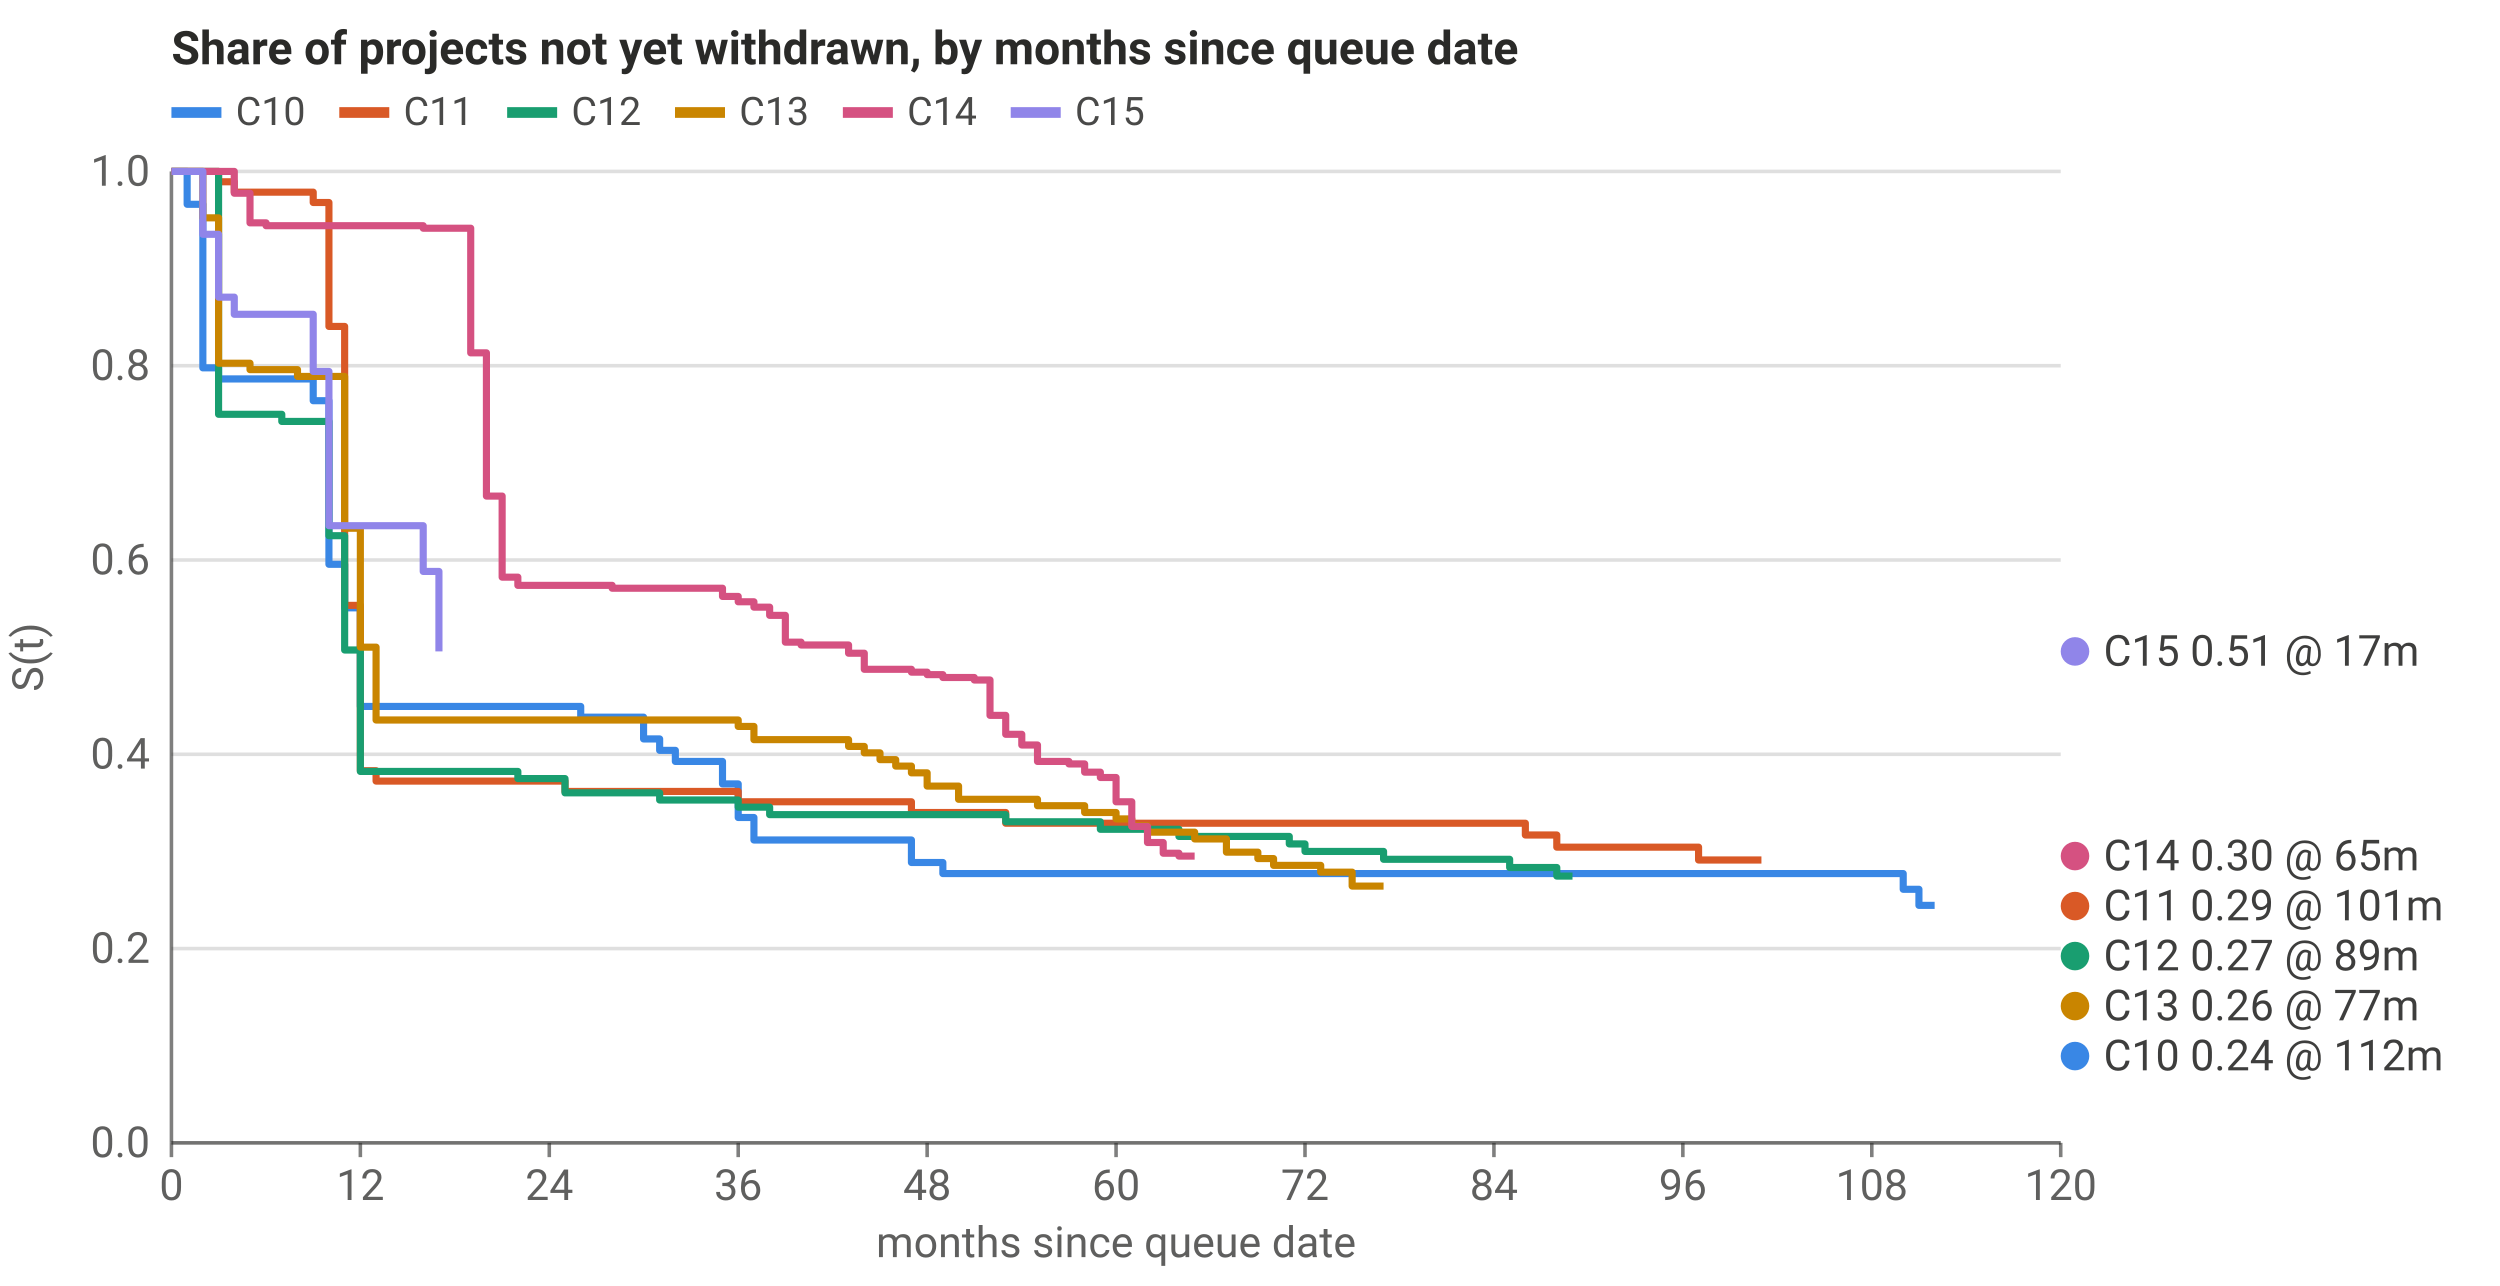
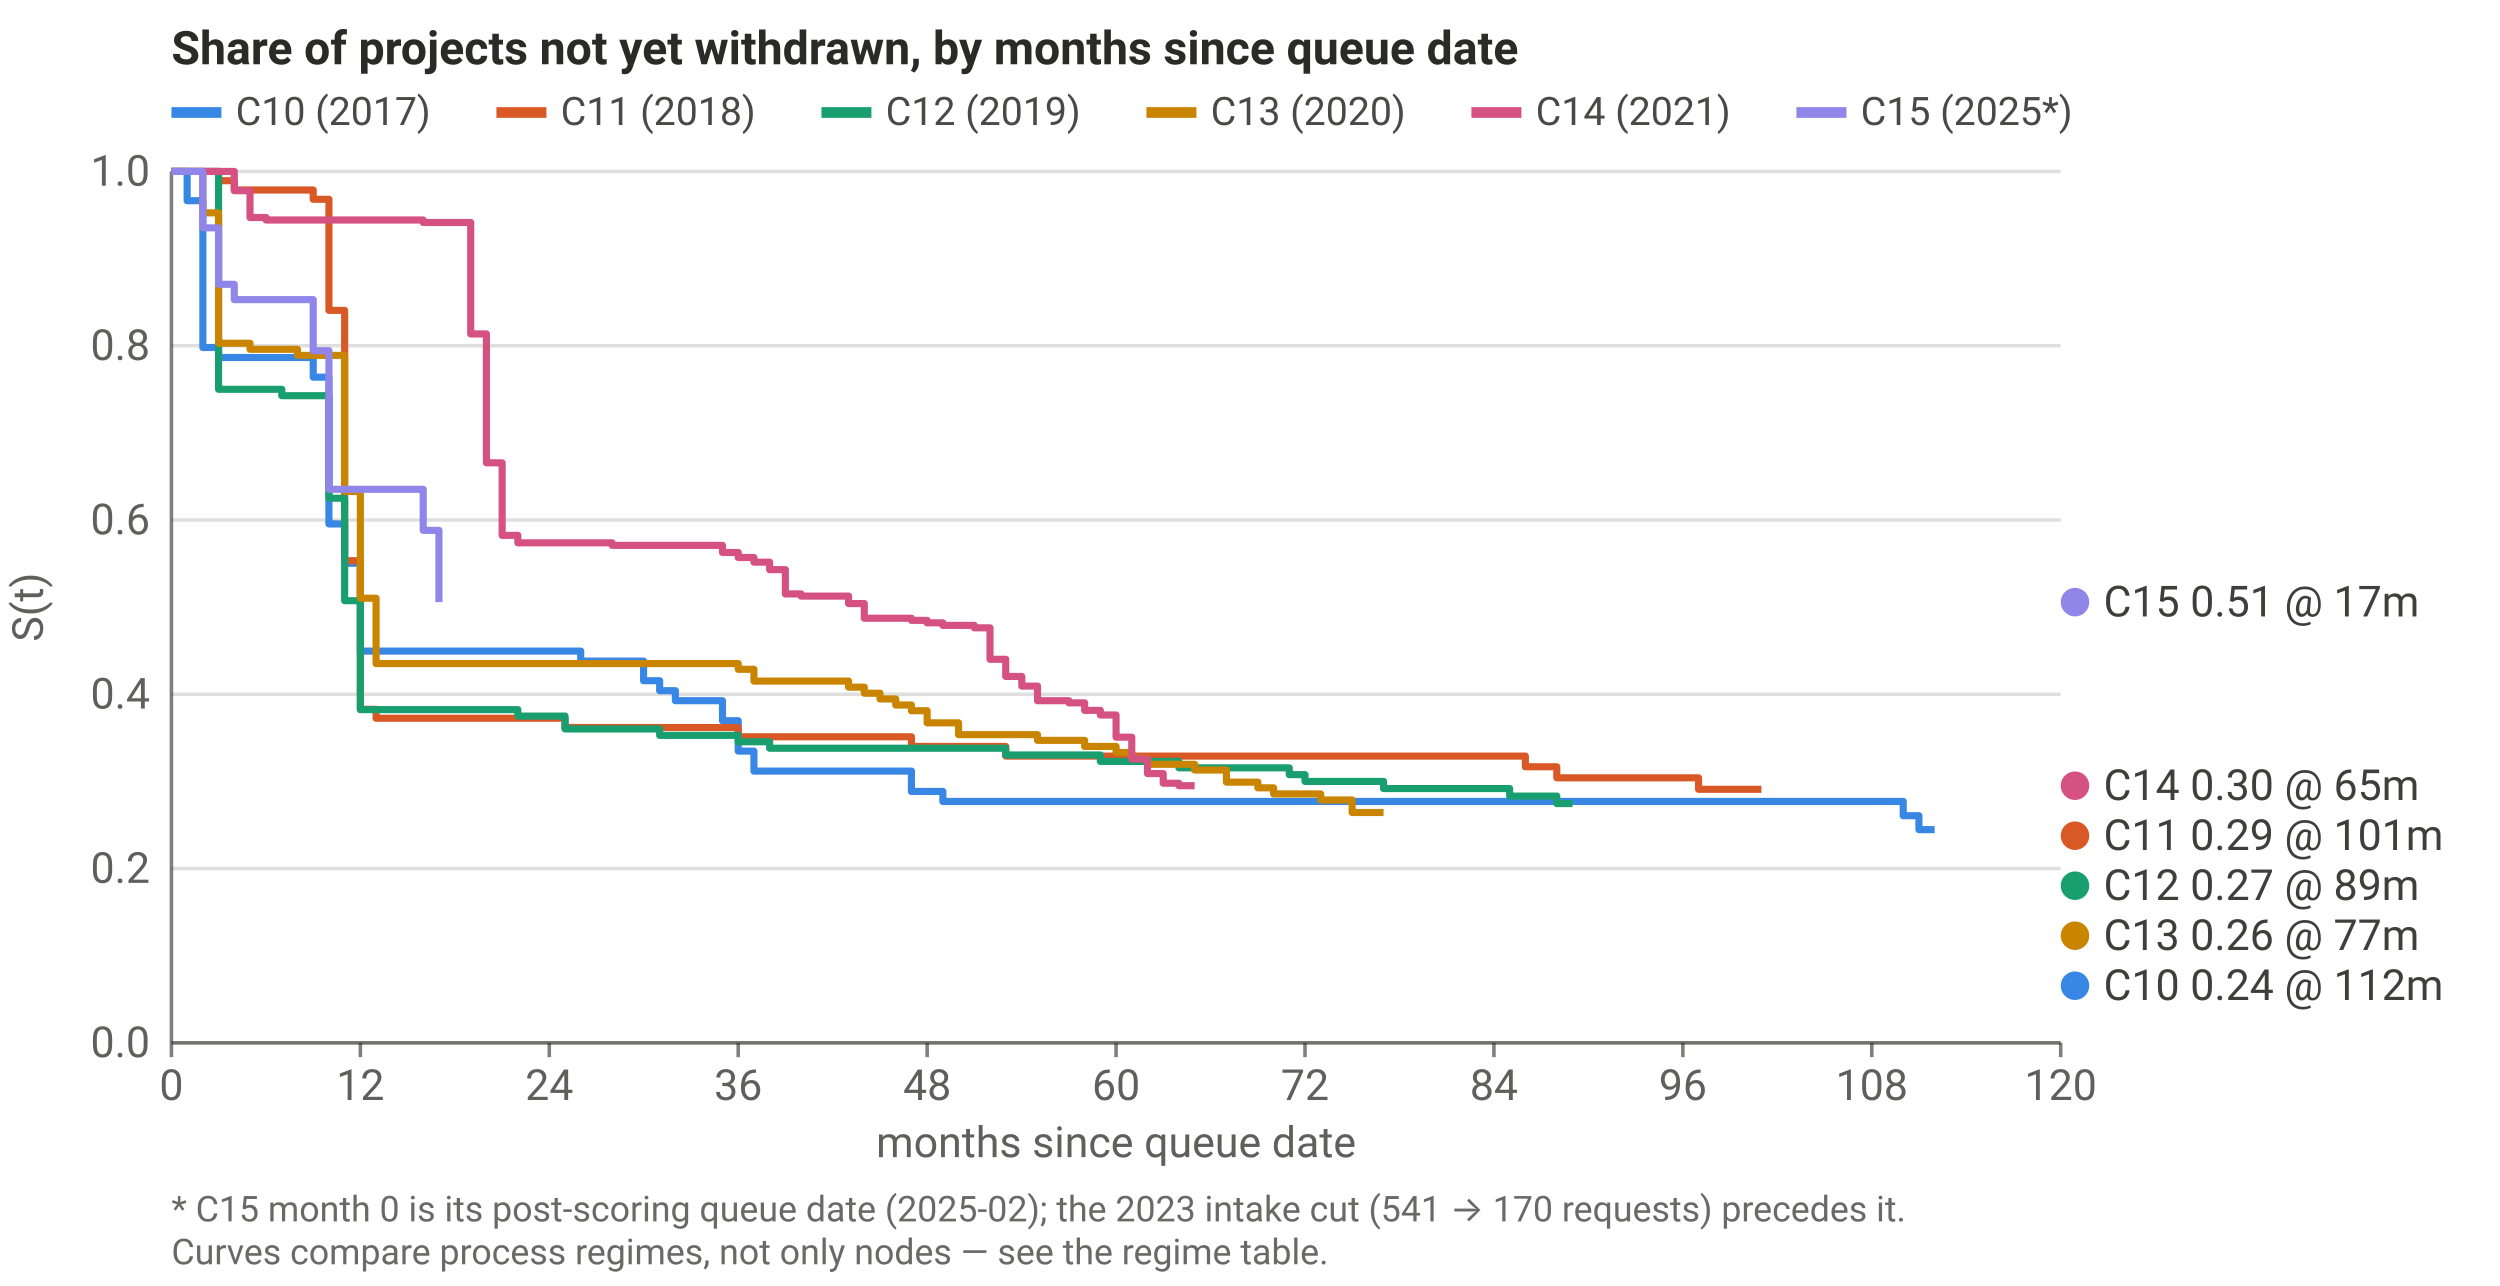
<svg xmlns="http://www.w3.org/2000/svg" viewBox="0 0 700 360" width="700" height="360" role="img" aria-label="Share of projects not yet withdrawn, by months since queue date" font-family="system-ui,-apple-system,Segoe UI,Roboto,sans-serif" font-size="12" fill="currentColor">
  <style>svg{color:#2a2a28}@media (prefers-color-scheme: dark){svg{color:#d8d8d2}}</style>
  <text x="48" y="18" font-size="13" font-weight="600">Share of projects not yet withdrawn, by months since queue date</text>
-   <line x1="48" x2="577" y1="320.0" y2="320.0" stroke="currentColor" stroke-opacity="0.15" stroke-width="1" />
-   <text x="42" y="324.0" text-anchor="end" fill-opacity="0.75">0.0</text>
-   <line x1="48" x2="577" y1="265.6" y2="265.6" stroke="currentColor" stroke-opacity="0.15" stroke-width="1" />
-   <text x="42" y="269.6" text-anchor="end" fill-opacity="0.75">0.2</text>
-   <line x1="48" x2="577" y1="211.2" y2="211.2" stroke="currentColor" stroke-opacity="0.15" stroke-width="1" />
-   <text x="42" y="215.2" text-anchor="end" fill-opacity="0.75">0.4</text>
-   <line x1="48" x2="577" y1="156.8" y2="156.8" stroke="currentColor" stroke-opacity="0.15" stroke-width="1" />
-   <text x="42" y="160.8" text-anchor="end" fill-opacity="0.75">0.6</text>
-   <line x1="48" x2="577" y1="102.4" y2="102.4" stroke="currentColor" stroke-opacity="0.15" stroke-width="1" />
-   <text x="42" y="106.4" text-anchor="end" fill-opacity="0.75">0.8</text>
+   <line x1="48" x2="577" y1="292.0" y2="292.0" stroke="currentColor" stroke-opacity="0.15" stroke-width="1" />
+   <text x="42" y="296.0" text-anchor="end" fill-opacity="0.75">0.0</text>
+   <line x1="48" x2="577" y1="243.2" y2="243.2" stroke="currentColor" stroke-opacity="0.15" stroke-width="1" />
+   <text x="42" y="247.2" text-anchor="end" fill-opacity="0.75">0.2</text>
+   <line x1="48" x2="577" y1="194.4" y2="194.4" stroke="currentColor" stroke-opacity="0.15" stroke-width="1" />
+   <text x="42" y="198.4" text-anchor="end" fill-opacity="0.75">0.4</text>
+   <line x1="48" x2="577" y1="145.6" y2="145.6" stroke="currentColor" stroke-opacity="0.15" stroke-width="1" />
+   <text x="42" y="149.6" text-anchor="end" fill-opacity="0.75">0.6</text>
+   <line x1="48" x2="577" y1="96.8" y2="96.8" stroke="currentColor" stroke-opacity="0.15" stroke-width="1" />
+   <text x="42" y="100.8" text-anchor="end" fill-opacity="0.75">0.8</text>
  <line x1="48" x2="577" y1="48.0" y2="48.0" stroke="currentColor" stroke-opacity="0.15" stroke-width="1" />
  <text x="42" y="52.0" text-anchor="end" fill-opacity="0.75">1.0</text>
-   <line x1="48.0" x2="48.0" y1="320" y2="324" stroke="currentColor" stroke-opacity="0.6" />
-   <text x="48.0" y="336" text-anchor="middle" fill-opacity="0.75">0</text>
-   <line x1="100.9" x2="100.9" y1="320" y2="324" stroke="currentColor" stroke-opacity="0.6" />
-   <text x="100.9" y="336" text-anchor="middle" fill-opacity="0.75">12</text>
-   <line x1="153.8" x2="153.8" y1="320" y2="324" stroke="currentColor" stroke-opacity="0.6" />
-   <text x="153.8" y="336" text-anchor="middle" fill-opacity="0.75">24</text>
-   <line x1="206.7" x2="206.7" y1="320" y2="324" stroke="currentColor" stroke-opacity="0.6" />
-   <text x="206.7" y="336" text-anchor="middle" fill-opacity="0.75">36</text>
-   <line x1="259.6" x2="259.6" y1="320" y2="324" stroke="currentColor" stroke-opacity="0.6" />
-   <text x="259.6" y="336" text-anchor="middle" fill-opacity="0.75">48</text>
-   <line x1="312.5" x2="312.5" y1="320" y2="324" stroke="currentColor" stroke-opacity="0.6" />
-   <text x="312.5" y="336" text-anchor="middle" fill-opacity="0.75">60</text>
-   <line x1="365.4" x2="365.4" y1="320" y2="324" stroke="currentColor" stroke-opacity="0.6" />
-   <text x="365.4" y="336" text-anchor="middle" fill-opacity="0.75">72</text>
-   <line x1="418.3" x2="418.3" y1="320" y2="324" stroke="currentColor" stroke-opacity="0.6" />
-   <text x="418.3" y="336" text-anchor="middle" fill-opacity="0.75">84</text>
-   <line x1="471.2" x2="471.2" y1="320" y2="324" stroke="currentColor" stroke-opacity="0.6" />
-   <text x="471.2" y="336" text-anchor="middle" fill-opacity="0.75">96</text>
-   <line x1="524.1" x2="524.1" y1="320" y2="324" stroke="currentColor" stroke-opacity="0.6" />
-   <text x="524.1" y="336" text-anchor="middle" fill-opacity="0.75">108</text>
-   <line x1="577.0" x2="577.0" y1="320" y2="324" stroke="currentColor" stroke-opacity="0.6" />
-   <text x="577.0" y="336" text-anchor="middle" fill-opacity="0.75">120</text>
-   <line x1="48" x2="577" y1="320" y2="320" stroke="currentColor" stroke-opacity="0.6" />
-   <line x1="48" x2="48" y1="48" y2="320" stroke="currentColor" stroke-opacity="0.6" />
-   <text x="312.5" y="352" text-anchor="middle" fill-opacity="0.75">months since queue date</text>
-   <text transform="translate(12,184.0) rotate(-90)" text-anchor="middle" fill-opacity="0.75">S(t)</text>
-   <polyline points="48.0,48.0 52.4,48.0 52.4,57.2 56.8,57.2 56.8,103.0 61.2,103.0 61.2,106.1 65.6,106.1 65.6,106.1 70.0,106.1 70.0,106.1 74.5,106.1 74.5,106.1 78.9,106.1 78.9,106.1 83.3,106.1 83.3,106.1 87.7,106.1 87.7,112.2 92.1,112.2 92.1,158.0 96.5,158.0 96.5,170.2 100.9,170.2 100.9,197.8 105.3,197.8 105.3,197.8 109.7,197.8 109.7,197.8 114.1,197.8 114.1,197.8 118.5,197.8 118.5,197.8 122.9,197.8 122.9,197.8 127.3,197.8 127.3,197.8 131.8,197.8 131.8,197.8 136.2,197.8 136.2,197.8 140.6,197.8 140.6,197.8 145.0,197.8 145.0,197.8 149.4,197.8 149.4,197.8 153.8,197.8 153.8,197.8 158.2,197.8 158.2,197.8 162.6,197.8 162.6,200.8 167.0,200.8 167.0,200.8 171.4,200.8 171.4,200.8 175.8,200.8 175.8,200.8 180.2,200.8 180.2,206.9 184.7,206.9 184.7,210.1 189.1,210.1 189.1,213.2 193.5,213.2 193.5,213.2 197.9,213.2 197.9,213.2 202.3,213.2 202.3,219.5 206.7,219.5 206.7,228.9 211.1,228.9 211.1,235.2 215.5,235.2 215.5,235.2 219.9,235.2 219.9,235.2 224.3,235.2 224.3,235.2 228.7,235.2 228.7,235.2 233.2,235.2 233.2,235.2 237.6,235.2 237.6,235.2 242.0,235.2 242.0,235.2 246.4,235.2 246.4,235.2 250.8,235.2 250.8,235.2 255.2,235.2 255.2,241.5 259.6,241.5 259.6,241.5 264.0,241.5 264.0,244.6 268.4,244.6 268.4,244.6 272.8,244.6 272.8,244.6 277.2,244.6 277.2,244.6 281.6,244.6 281.6,244.6 286.1,244.6 286.1,244.6 290.5,244.6 290.5,244.6 294.9,244.6 294.9,244.6 299.3,244.6 299.3,244.6 303.7,244.6 303.7,244.6 308.1,244.6 308.1,244.6 312.5,244.6 312.5,244.6 316.9,244.6 316.9,244.6 321.3,244.6 321.3,244.6 325.7,244.6 325.7,244.6 330.1,244.6 330.1,244.6 334.5,244.6 334.5,244.6 338.9,244.6 338.9,244.6 343.4,244.6 343.4,244.6 347.8,244.6 347.8,244.6 352.2,244.6 352.2,244.6 356.6,244.6 356.6,244.6 361.0,244.6 361.0,244.6 365.4,244.6 365.4,244.6 369.8,244.6 369.8,244.6 374.2,244.6 374.2,244.6 378.6,244.6 378.6,244.6 383.0,244.6 383.0,244.6 387.4,244.6 387.4,244.6 391.9,244.6 391.9,244.6 396.3,244.6 396.3,244.6 400.7,244.6 400.7,244.6 405.1,244.6 405.1,244.6 409.5,244.6 409.5,244.6 413.9,244.6 413.9,244.6 418.3,244.6 418.3,244.6 422.7,244.6 422.7,244.6 427.1,244.6 427.1,244.6 431.5,244.6 431.5,244.6 435.9,244.6 435.9,244.6 440.3,244.6 440.3,244.6 444.8,244.6 444.8,244.6 449.2,244.6 449.2,244.6 453.6,244.6 453.6,244.6 458.0,244.6 458.0,244.6 462.4,244.6 462.4,244.6 466.8,244.6 466.8,244.6 471.2,244.6 471.2,244.6 475.6,244.6 475.6,244.6 480.0,244.6 480.0,244.6 484.4,244.6 484.4,244.6 488.8,244.6 488.8,244.6 493.2,244.6 493.2,244.6 497.6,244.6 497.6,244.6 502.1,244.6 502.1,244.6 506.5,244.6 506.5,244.6 510.9,244.6 510.9,244.6 515.3,244.6 515.3,244.6 519.7,244.6 519.7,244.6 524.1,244.6 524.1,244.6 528.5,244.6 528.5,244.6 532.9,244.6 532.9,249.0 537.3,249.0 537.3,253.5 541.7,253.5 541.7,253.5" fill="none" stroke="#3987e5" stroke-width="2" stroke-linejoin="round" />
-   <polyline points="48.0,48.0 52.4,48.0 52.4,48.0 56.8,48.0 56.8,48.0 61.2,48.0 61.2,50.9 65.6,50.9 65.6,53.8 70.0,53.8 70.0,53.8 74.5,53.8 74.5,53.8 78.9,53.8 78.9,53.8 83.3,53.8 83.3,53.8 87.7,53.8 87.7,56.7 92.1,56.7 92.1,91.4 96.5,91.4 96.5,169.5 100.9,169.5 100.9,215.8 105.3,215.8 105.3,218.7 109.7,218.7 109.7,218.7 114.1,218.7 114.1,218.7 118.5,218.7 118.5,218.7 122.9,218.7 122.9,218.7 127.3,218.7 127.3,218.7 131.8,218.7 131.8,218.7 136.2,218.7 136.2,218.7 140.6,218.7 140.6,218.7 145.0,218.7 145.0,218.7 149.4,218.7 149.4,218.7 153.8,218.7 153.8,218.7 158.2,218.7 158.2,221.6 162.6,221.6 162.6,221.6 167.0,221.6 167.0,221.6 171.4,221.6 171.4,221.6 175.8,221.6 175.8,221.6 180.2,221.6 180.2,221.6 184.7,221.6 184.7,221.6 189.1,221.6 189.1,221.6 193.5,221.6 193.5,221.6 197.9,221.6 197.9,221.6 202.3,221.6 202.3,221.6 206.7,221.6 206.7,224.5 211.1,224.5 211.1,224.5 215.5,224.5 215.5,224.5 219.9,224.5 219.9,224.5 224.3,224.5 224.3,224.5 228.7,224.5 228.7,224.5 233.2,224.5 233.2,224.5 237.6,224.5 237.6,224.5 242.0,224.5 242.0,224.5 246.4,224.5 246.4,224.5 250.8,224.5 250.8,224.5 255.2,224.5 255.2,227.5 259.6,227.5 259.6,227.5 264.0,227.5 264.0,227.5 268.4,227.5 268.4,227.5 272.8,227.5 272.8,227.5 277.2,227.5 277.2,227.5 281.6,227.5 281.6,230.5 286.1,230.5 286.1,230.5 290.5,230.5 290.5,230.5 294.9,230.5 294.9,230.5 299.3,230.5 299.3,230.5 303.7,230.5 303.7,230.5 308.1,230.5 308.1,230.5 312.5,230.5 312.5,230.5 316.9,230.5 316.9,230.5 321.3,230.5 321.3,230.5 325.7,230.5 325.7,230.5 330.1,230.5 330.1,230.5 334.5,230.5 334.5,230.5 338.9,230.5 338.9,230.5 343.4,230.5 343.4,230.5 347.8,230.5 347.8,230.5 352.2,230.5 352.2,230.5 356.6,230.5 356.6,230.5 361.0,230.5 361.0,230.5 365.4,230.5 365.4,230.5 369.8,230.5 369.8,230.5 374.2,230.5 374.2,230.5 378.6,230.5 378.6,230.5 383.0,230.5 383.0,230.5 387.4,230.5 387.4,230.5 391.9,230.5 391.9,230.5 396.3,230.5 396.3,230.5 400.7,230.5 400.7,230.5 405.1,230.5 405.1,230.5 409.5,230.5 409.5,230.5 413.9,230.5 413.9,230.5 418.3,230.5 418.3,230.5 422.7,230.5 422.7,230.5 427.1,230.5 427.1,233.8 431.5,233.8 431.5,233.8 435.9,233.8 435.9,237.2 440.3,237.2 440.3,237.2 444.8,237.2 444.8,237.2 449.2,237.2 449.2,237.2 453.6,237.2 453.6,237.2 458.0,237.2 458.0,237.2 462.4,237.2 462.4,237.2 466.8,237.2 466.8,237.2 471.2,237.2 471.2,237.2 475.6,237.2 475.6,240.8 480.0,240.8 480.0,240.8 484.4,240.8 484.4,240.8 488.8,240.8 488.8,240.8 493.2,240.8 493.2,240.8" fill="none" stroke="#d95926" stroke-width="2" stroke-linejoin="round" />
-   <polyline points="48.0,48.0 52.4,48.0 52.4,48.0 56.8,48.0 56.8,48.0 61.2,48.0 61.2,116.0 65.6,116.0 65.6,116.0 70.0,116.0 70.0,116.0 74.5,116.0 74.5,116.0 78.9,116.0 78.9,118.0 83.3,118.0 83.3,118.0 87.7,118.0 87.7,118.0 92.1,118.0 92.1,150.0 96.5,150.0 96.5,182.0 100.9,182.0 100.9,216.0 105.3,216.0 105.3,216.0 109.7,216.0 109.7,216.0 114.1,216.0 114.1,216.0 118.5,216.0 118.5,216.0 122.9,216.0 122.9,216.0 127.3,216.0 127.3,216.0 131.8,216.0 131.8,216.0 136.2,216.0 136.2,216.0 140.6,216.0 140.6,216.0 145.0,216.0 145.0,218.0 149.4,218.0 149.4,218.0 153.8,218.0 153.8,218.0 158.2,218.0 158.2,222.0 162.6,222.0 162.6,222.0 167.0,222.0 167.0,222.0 171.4,222.0 171.4,222.0 175.8,222.0 175.8,222.0 180.2,222.0 180.2,222.0 184.7,222.0 184.7,224.0 189.1,224.0 189.1,224.0 193.5,224.0 193.5,224.0 197.9,224.0 197.9,224.0 202.3,224.0 202.3,224.0 206.7,224.0 206.7,226.0 211.1,226.0 211.1,226.0 215.5,226.0 215.5,228.1 219.9,228.1 219.9,228.1 224.3,228.1 224.3,228.1 228.7,228.1 228.7,228.1 233.2,228.1 233.2,228.1 237.6,228.1 237.6,228.1 242.0,228.1 242.0,228.1 246.4,228.1 246.4,228.1 250.8,228.1 250.8,228.1 255.2,228.1 255.2,228.1 259.6,228.1 259.6,228.1 264.0,228.1 264.0,228.1 268.4,228.1 268.4,228.1 272.8,228.1 272.8,228.1 277.2,228.1 277.2,228.1 281.6,228.1 281.6,230.1 286.1,230.1 286.1,230.1 290.5,230.1 290.5,230.1 294.9,230.1 294.9,230.1 299.3,230.1 299.3,230.1 303.7,230.1 303.7,230.1 308.1,230.1 308.1,232.2 312.5,232.2 312.5,232.2 316.9,232.2 316.9,232.2 321.3,232.2 321.3,232.2 325.7,232.2 325.7,232.2 330.1,232.2 330.1,234.2 334.5,234.2 334.5,234.2 338.9,234.2 338.9,234.2 343.4,234.2 343.4,234.2 347.8,234.2 347.8,234.2 352.2,234.2 352.2,234.2 356.6,234.2 356.6,234.2 361.0,234.2 361.0,236.3 365.4,236.3 365.4,238.4 369.8,238.4 369.8,238.4 374.2,238.4 374.2,238.4 378.6,238.4 378.6,238.4 383.0,238.4 383.0,238.4 387.4,238.4 387.4,240.6 391.9,240.6 391.9,240.6 396.3,240.6 396.3,240.6 400.7,240.6 400.7,240.6 405.1,240.6 405.1,240.6 409.5,240.6 409.5,240.6 413.9,240.6 413.9,240.6 418.3,240.6 418.3,240.6 422.7,240.6 422.7,242.9 427.1,242.9 427.1,242.9 431.5,242.9 431.5,242.9 435.9,242.9 435.9,245.3 440.3,245.3 440.3,245.3" fill="none" stroke="#199e70" stroke-width="2" stroke-linejoin="round" />
-   <polyline points="48.0,48.0 52.4,48.0 52.4,48.0 56.8,48.0 56.8,61.0 61.2,61.0 61.2,101.7 65.6,101.7 65.6,101.7 70.0,101.7 70.0,103.5 74.5,103.5 74.5,103.5 78.9,103.5 78.9,103.5 83.3,103.5 83.3,105.4 87.7,105.4 87.7,105.4 92.1,105.4 92.1,105.4 96.5,105.4 96.5,147.9 100.9,147.9 100.9,181.2 105.3,181.2 105.3,201.6 109.7,201.6 109.7,201.6 114.1,201.6 114.1,201.6 118.5,201.6 118.5,201.6 122.9,201.6 122.9,201.6 127.3,201.6 127.3,201.6 131.8,201.6 131.8,201.6 136.2,201.6 136.2,201.6 140.6,201.6 140.6,201.6 145.0,201.6 145.0,201.6 149.4,201.6 149.4,201.6 153.8,201.6 153.8,201.6 158.2,201.6 158.2,201.6 162.6,201.6 162.6,201.6 167.0,201.6 167.0,201.6 171.4,201.6 171.4,201.6 175.8,201.6 175.8,201.6 180.2,201.6 180.2,201.6 184.7,201.6 184.7,201.6 189.1,201.6 189.1,201.6 193.5,201.6 193.5,201.6 197.9,201.6 197.9,201.6 202.3,201.6 202.3,201.6 206.7,201.6 206.7,203.4 211.1,203.4 211.1,207.1 215.5,207.1 215.5,207.1 219.9,207.1 219.9,207.1 224.3,207.1 224.3,207.1 228.7,207.1 228.7,207.1 233.2,207.1 233.2,207.1 237.6,207.1 237.6,209.0 242.0,209.0 242.0,210.8 246.4,210.8 246.4,212.7 250.8,212.7 250.8,214.5 255.2,214.5 255.2,216.4 259.6,216.4 259.6,220.1 264.0,220.1 264.0,220.1 268.4,220.1 268.4,223.8 272.8,223.8 272.8,223.8 277.2,223.8 277.2,223.8 281.6,223.8 281.6,223.8 286.1,223.8 286.1,223.8 290.5,223.8 290.5,225.6 294.9,225.6 294.9,225.6 299.3,225.6 299.3,225.6 303.7,225.6 303.7,227.5 308.1,227.5 308.1,227.5 312.5,227.5 312.5,229.3 316.9,229.3 316.9,231.2 321.3,231.2 321.3,233.0 325.7,233.0 325.7,233.0 330.1,233.0 330.1,233.0 334.5,233.0 334.5,234.9 338.9,234.9 338.9,234.9 343.4,234.9 343.4,238.6 347.8,238.6 347.8,238.6 352.2,238.6 352.2,240.4 356.6,240.4 356.6,242.3 361.0,242.3 361.0,242.3 365.4,242.3 365.4,242.3 369.8,242.3 369.8,244.2 374.2,244.2 374.2,244.2 378.6,244.2 378.6,248.1 383.0,248.1 383.0,248.1 387.4,248.1 387.4,248.1" fill="none" stroke="#c98500" stroke-width="2" stroke-linejoin="round" />
-   <polyline points="48.0,48.0 52.4,48.0 52.4,48.0 56.8,48.0 56.8,48.0 61.2,48.0 61.2,48.0 65.6,48.0 65.6,54.1 70.0,54.1 70.0,62.4 74.5,62.4 74.5,63.2 78.9,63.2 78.9,63.2 83.3,63.2 83.3,63.2 87.7,63.2 87.7,63.2 92.1,63.2 92.1,63.2 96.5,63.2 96.5,63.2 100.9,63.2 100.9,63.2 105.3,63.2 105.3,63.2 109.7,63.2 109.7,63.2 114.1,63.2 114.1,63.2 118.5,63.2 118.5,63.9 122.9,63.9 122.9,63.9 127.3,63.9 127.3,63.9 131.8,63.9 131.8,98.8 136.2,98.8 136.2,138.9 140.6,138.9 140.6,161.6 145.0,161.6 145.0,163.9 149.4,163.9 149.4,163.9 153.8,163.9 153.8,163.9 158.2,163.9 158.2,163.9 162.6,163.9 162.6,163.9 167.0,163.9 167.0,163.9 171.4,163.9 171.4,164.7 175.8,164.7 175.8,164.7 180.2,164.7 180.2,164.7 184.7,164.7 184.7,164.7 189.1,164.7 189.1,164.7 193.5,164.7 193.5,164.7 197.9,164.7 197.9,164.7 202.3,164.7 202.3,167.0 206.7,167.0 206.7,168.5 211.1,168.5 211.1,170.0 215.5,170.0 215.5,172.3 219.9,172.3 219.9,179.8 224.3,179.8 224.3,180.6 228.7,180.6 228.7,180.6 233.2,180.6 233.2,180.6 237.6,180.6 237.6,182.9 242.0,182.9 242.0,187.4 246.4,187.4 246.4,187.4 250.8,187.4 250.8,187.4 255.2,187.4 255.2,188.2 259.6,188.2 259.6,188.9 264.0,188.9 264.0,189.7 268.4,189.7 268.4,189.7 272.8,189.7 272.8,190.4 277.2,190.4 277.2,200.3 281.6,200.3 281.6,205.6 286.1,205.6 286.1,208.6 290.5,208.6 290.5,213.2 294.9,213.2 294.9,213.2 299.3,213.2 299.3,213.9 303.7,213.9 303.7,216.2 308.1,216.2 308.1,217.7 312.5,217.7 312.5,224.5 316.9,224.5 316.9,231.4 321.3,231.4 321.3,235.9 325.7,235.9 325.7,238.9 330.1,238.9 330.1,239.7 334.5,239.7 334.5,239.7" fill="none" stroke="#d55181" stroke-width="2" stroke-linejoin="round" />
-   <polyline points="48.0,48.0 52.4,48.0 52.4,48.0 56.8,48.0 56.8,65.6 61.2,65.6 61.2,83.2 65.6,83.2 65.6,88.0 70.0,88.0 70.0,88.0 74.5,88.0 74.5,88.0 78.9,88.0 78.9,88.0 83.3,88.0 83.3,88.0 87.7,88.0 87.7,104.0 92.1,104.0 92.1,147.2 96.5,147.2 96.5,147.2 100.9,147.2 100.9,147.2 105.3,147.2 105.3,147.2 109.7,147.2 109.7,147.2 114.1,147.2 114.1,147.2 118.5,147.2 118.5,160.0 122.9,160.0 122.9,182.4" fill="none" stroke="#9085e9" stroke-width="2" stroke-linejoin="round" />
-   <circle cx="581" cy="182.4" r="4" fill="#9085e9" />
-   <text x="589" y="186.4" fill-opacity="0.9">C15 0.51 @ 17m</text>
-   <circle cx="581" cy="239.7" r="4" fill="#d55181" />
-   <text x="589" y="243.7" fill-opacity="0.9">C14 0.30 @ 65m</text>
-   <circle cx="581" cy="253.7" r="4" fill="#d95926" />
-   <text x="589" y="257.7" fill-opacity="0.9">C11 0.29 @ 101m</text>
-   <circle cx="581" cy="267.7" r="4" fill="#199e70" />
-   <text x="589" y="271.7" fill-opacity="0.9">C12 0.27 @ 89m</text>
-   <circle cx="581" cy="281.7" r="4" fill="#c98500" />
-   <text x="589" y="285.7" fill-opacity="0.9">C13 0.26 @ 77m</text>
-   <circle cx="581" cy="295.7" r="4" fill="#3987e5" />
-   <text x="589" y="299.7" fill-opacity="0.9">C10 0.24 @ 112m</text>
+   <line x1="48.0" x2="48.0" y1="292" y2="296" stroke="currentColor" stroke-opacity="0.6" />
+   <text x="48.0" y="308" text-anchor="middle" fill-opacity="0.75">0</text>
+   <line x1="100.9" x2="100.9" y1="292" y2="296" stroke="currentColor" stroke-opacity="0.6" />
+   <text x="100.9" y="308" text-anchor="middle" fill-opacity="0.75">12</text>
+   <line x1="153.8" x2="153.8" y1="292" y2="296" stroke="currentColor" stroke-opacity="0.6" />
+   <text x="153.8" y="308" text-anchor="middle" fill-opacity="0.75">24</text>
+   <line x1="206.7" x2="206.7" y1="292" y2="296" stroke="currentColor" stroke-opacity="0.6" />
+   <text x="206.7" y="308" text-anchor="middle" fill-opacity="0.75">36</text>
+   <line x1="259.6" x2="259.6" y1="292" y2="296" stroke="currentColor" stroke-opacity="0.6" />
+   <text x="259.6" y="308" text-anchor="middle" fill-opacity="0.75">48</text>
+   <line x1="312.5" x2="312.5" y1="292" y2="296" stroke="currentColor" stroke-opacity="0.6" />
+   <text x="312.5" y="308" text-anchor="middle" fill-opacity="0.75">60</text>
+   <line x1="365.4" x2="365.4" y1="292" y2="296" stroke="currentColor" stroke-opacity="0.6" />
+   <text x="365.4" y="308" text-anchor="middle" fill-opacity="0.75">72</text>
+   <line x1="418.3" x2="418.3" y1="292" y2="296" stroke="currentColor" stroke-opacity="0.6" />
+   <text x="418.3" y="308" text-anchor="middle" fill-opacity="0.75">84</text>
+   <line x1="471.2" x2="471.2" y1="292" y2="296" stroke="currentColor" stroke-opacity="0.6" />
+   <text x="471.2" y="308" text-anchor="middle" fill-opacity="0.75">96</text>
+   <line x1="524.1" x2="524.1" y1="292" y2="296" stroke="currentColor" stroke-opacity="0.6" />
+   <text x="524.1" y="308" text-anchor="middle" fill-opacity="0.75">108</text>
+   <line x1="577.0" x2="577.0" y1="292" y2="296" stroke="currentColor" stroke-opacity="0.6" />
+   <text x="577.0" y="308" text-anchor="middle" fill-opacity="0.75">120</text>
+   <line x1="48" x2="577" y1="292" y2="292" stroke="currentColor" stroke-opacity="0.6" />
+   <line x1="48" x2="48" y1="48" y2="292" stroke="currentColor" stroke-opacity="0.6" />
+   <text x="312.5" y="324" text-anchor="middle" fill-opacity="0.75">months since queue date</text>
+   <text transform="translate(12,170.0) rotate(-90)" text-anchor="middle" fill-opacity="0.75">S(t)</text>
+   <polyline points="48.0,48.0 52.4,48.0 52.4,56.2 56.8,56.2 56.8,97.3 61.2,97.3 61.2,100.1 65.6,100.1 65.6,100.1 70.0,100.1 70.0,100.1 74.5,100.1 74.5,100.1 78.9,100.1 78.9,100.1 83.3,100.1 83.3,100.1 87.7,100.1 87.7,105.6 92.1,105.6 92.1,146.7 96.5,146.7 96.5,157.7 100.9,157.7 100.9,182.3 105.3,182.3 105.3,182.3 109.7,182.3 109.7,182.3 114.1,182.3 114.1,182.3 118.5,182.3 118.5,182.3 122.9,182.3 122.9,182.3 127.3,182.3 127.3,182.3 131.8,182.3 131.8,182.3 136.2,182.3 136.2,182.3 140.6,182.3 140.6,182.3 145.0,182.3 145.0,182.3 149.4,182.3 149.4,182.3 153.8,182.3 153.8,182.3 158.2,182.3 158.2,182.3 162.6,182.3 162.6,185.1 167.0,185.1 167.0,185.1 171.4,185.1 171.4,185.1 175.8,185.1 175.8,185.1 180.2,185.1 180.2,190.6 184.7,190.6 184.7,193.4 189.1,193.4 189.1,196.2 193.5,196.2 193.5,196.2 197.9,196.2 197.9,196.2 202.3,196.2 202.3,201.8 206.7,201.8 206.7,210.3 211.1,210.3 211.1,215.9 215.5,215.9 215.5,215.9 219.9,215.9 219.9,215.9 224.3,215.9 224.3,215.9 228.7,215.9 228.7,215.9 233.2,215.9 233.2,215.9 237.6,215.9 237.6,215.9 242.0,215.9 242.0,215.9 246.4,215.9 246.4,215.9 250.8,215.9 250.8,215.9 255.2,215.9 255.2,221.6 259.6,221.6 259.6,221.6 264.0,221.6 264.0,224.4 268.4,224.4 268.4,224.4 272.8,224.4 272.8,224.4 277.2,224.4 277.2,224.4 281.6,224.4 281.6,224.4 286.1,224.4 286.1,224.4 290.5,224.4 290.5,224.4 294.9,224.4 294.9,224.4 299.3,224.4 299.3,224.4 303.7,224.4 303.7,224.4 308.1,224.4 308.1,224.4 312.5,224.4 312.5,224.4 316.9,224.4 316.9,224.4 321.3,224.4 321.3,224.4 325.7,224.4 325.7,224.4 330.1,224.4 330.1,224.4 334.5,224.4 334.5,224.4 338.9,224.4 338.9,224.4 343.4,224.4 343.4,224.4 347.8,224.4 347.8,224.4 352.2,224.4 352.2,224.4 356.6,224.4 356.6,224.4 361.0,224.4 361.0,224.4 365.4,224.4 365.4,224.4 369.8,224.4 369.8,224.4 374.2,224.4 374.2,224.4 378.6,224.4 378.6,224.4 383.0,224.4 383.0,224.4 387.4,224.4 387.4,224.4 391.9,224.4 391.9,224.4 396.3,224.4 396.3,224.4 400.7,224.4 400.7,224.4 405.1,224.4 405.1,224.4 409.5,224.4 409.5,224.4 413.9,224.4 413.9,224.4 418.3,224.4 418.3,224.4 422.7,224.4 422.7,224.4 427.1,224.4 427.1,224.4 431.5,224.4 431.5,224.4 435.9,224.4 435.9,224.4 440.3,224.4 440.3,224.4 444.8,224.4 444.8,224.4 449.2,224.4 449.2,224.4 453.6,224.4 453.6,224.4 458.0,224.4 458.0,224.4 462.4,224.4 462.4,224.4 466.8,224.4 466.8,224.4 471.2,224.4 471.2,224.4 475.6,224.4 475.6,224.4 480.0,224.4 480.0,224.4 484.4,224.4 484.4,224.4 488.8,224.4 488.8,224.4 493.2,224.4 493.2,224.4 497.6,224.4 497.6,224.4 502.1,224.4 502.1,224.4 506.5,224.4 506.5,224.4 510.9,224.4 510.9,224.4 515.3,224.4 515.3,224.4 519.7,224.4 519.7,224.4 524.1,224.4 524.1,224.4 528.5,224.4 528.5,224.4 532.9,224.4 532.9,228.4 537.3,228.4 537.3,232.3 541.7,232.3 541.7,232.3" fill="none" stroke="#3987e5" stroke-width="2" stroke-linejoin="round" />
+   <polyline points="48.0,48.0 52.4,48.0 52.4,48.0 56.8,48.0 56.8,48.0 61.2,48.0 61.2,50.6 65.6,50.6 65.6,53.2 70.0,53.2 70.0,53.2 74.5,53.2 74.5,53.2 78.9,53.2 78.9,53.2 83.3,53.2 83.3,53.2 87.7,53.2 87.7,55.8 92.1,55.8 92.1,86.9 96.5,86.9 96.5,157.0 100.9,157.0 100.9,198.6 105.3,198.6 105.3,201.1 109.7,201.1 109.7,201.1 114.1,201.1 114.1,201.1 118.5,201.1 118.5,201.1 122.9,201.1 122.9,201.1 127.3,201.1 127.3,201.1 131.8,201.1 131.8,201.1 136.2,201.1 136.2,201.1 140.6,201.1 140.6,201.1 145.0,201.1 145.0,201.1 149.4,201.1 149.4,201.1 153.8,201.1 153.8,201.1 158.2,201.1 158.2,203.7 162.6,203.7 162.6,203.7 167.0,203.7 167.0,203.7 171.4,203.7 171.4,203.7 175.8,203.7 175.8,203.7 180.2,203.7 180.2,203.7 184.7,203.7 184.7,203.7 189.1,203.7 189.1,203.7 193.5,203.7 193.5,203.7 197.9,203.7 197.9,203.7 202.3,203.7 202.3,203.7 206.7,203.7 206.7,206.3 211.1,206.3 211.1,206.3 215.5,206.3 215.5,206.3 219.9,206.3 219.9,206.3 224.3,206.3 224.3,206.3 228.7,206.3 228.7,206.3 233.2,206.3 233.2,206.3 237.6,206.3 237.6,206.3 242.0,206.3 242.0,206.3 246.4,206.3 246.4,206.3 250.8,206.3 250.8,206.3 255.2,206.3 255.2,209.0 259.6,209.0 259.6,209.0 264.0,209.0 264.0,209.0 268.4,209.0 268.4,209.0 272.8,209.0 272.8,209.0 277.2,209.0 277.2,209.0 281.6,209.0 281.6,211.7 286.1,211.7 286.1,211.7 290.5,211.7 290.5,211.7 294.9,211.7 294.9,211.7 299.3,211.7 299.3,211.7 303.7,211.7 303.7,211.7 308.1,211.7 308.1,211.7 312.5,211.7 312.5,211.7 316.9,211.7 316.9,211.7 321.3,211.7 321.3,211.7 325.7,211.7 325.7,211.7 330.1,211.7 330.1,211.7 334.5,211.7 334.5,211.7 338.9,211.7 338.9,211.7 343.4,211.7 343.4,211.7 347.8,211.7 347.8,211.7 352.2,211.7 352.2,211.7 356.6,211.7 356.6,211.7 361.0,211.7 361.0,211.7 365.4,211.7 365.4,211.7 369.8,211.7 369.8,211.7 374.2,211.7 374.2,211.7 378.6,211.7 378.6,211.7 383.0,211.7 383.0,211.7 387.4,211.7 387.4,211.7 391.9,211.7 391.9,211.7 396.3,211.7 396.3,211.7 400.7,211.7 400.7,211.7 405.1,211.7 405.1,211.7 409.5,211.7 409.5,211.7 413.9,211.7 413.9,211.7 418.3,211.7 418.3,211.7 422.7,211.7 422.7,211.7 427.1,211.7 427.1,214.7 431.5,214.7 431.5,214.7 435.9,214.7 435.9,217.8 440.3,217.8 440.3,217.8 444.8,217.8 444.8,217.8 449.2,217.8 449.2,217.8 453.6,217.8 453.6,217.8 458.0,217.8 458.0,217.8 462.4,217.8 462.4,217.8 466.8,217.8 466.8,217.8 471.2,217.8 471.2,217.8 475.6,217.8 475.6,221.0 480.0,221.0 480.0,221.0 484.4,221.0 484.4,221.0 488.8,221.0 488.8,221.0 493.2,221.0 493.2,221.0" fill="none" stroke="#d95926" stroke-width="2" stroke-linejoin="round" />
+   <polyline points="48.0,48.0 52.4,48.0 52.4,48.0 56.8,48.0 56.8,48.0 61.2,48.0 61.2,109.0 65.6,109.0 65.6,109.0 70.0,109.0 70.0,109.0 74.5,109.0 74.5,109.0 78.9,109.0 78.9,110.8 83.3,110.8 83.3,110.8 87.7,110.8 87.7,110.8 92.1,110.8 92.1,139.5 96.5,139.5 96.5,168.2 100.9,168.2 100.9,198.7 105.3,198.7 105.3,198.7 109.7,198.7 109.7,198.7 114.1,198.7 114.1,198.7 118.5,198.7 118.5,198.7 122.9,198.7 122.9,198.7 127.3,198.7 127.3,198.7 131.8,198.7 131.8,198.7 136.2,198.7 136.2,198.7 140.6,198.7 140.6,198.7 145.0,198.7 145.0,200.5 149.4,200.5 149.4,200.5 153.8,200.5 153.8,200.5 158.2,200.5 158.2,204.1 162.6,204.1 162.6,204.1 167.0,204.1 167.0,204.1 171.4,204.1 171.4,204.1 175.8,204.1 175.8,204.1 180.2,204.1 180.2,204.1 184.7,204.1 184.7,205.9 189.1,205.9 189.1,205.9 193.5,205.9 193.5,205.9 197.9,205.9 197.9,205.9 202.3,205.9 202.3,205.9 206.7,205.9 206.7,207.7 211.1,207.7 211.1,207.7 215.5,207.7 215.5,209.5 219.9,209.5 219.9,209.5 224.3,209.5 224.3,209.5 228.7,209.5 228.7,209.5 233.2,209.5 233.2,209.5 237.6,209.5 237.6,209.5 242.0,209.5 242.0,209.5 246.4,209.5 246.4,209.5 250.8,209.5 250.8,209.5 255.2,209.5 255.2,209.5 259.6,209.5 259.6,209.5 264.0,209.5 264.0,209.5 268.4,209.5 268.4,209.5 272.8,209.5 272.8,209.5 277.2,209.5 277.2,209.5 281.6,209.5 281.6,211.4 286.1,211.4 286.1,211.4 290.5,211.4 290.5,211.4 294.9,211.4 294.9,211.4 299.3,211.4 299.3,211.4 303.7,211.4 303.7,211.4 308.1,211.4 308.1,213.2 312.5,213.2 312.5,213.2 316.9,213.2 316.9,213.2 321.3,213.2 321.3,213.2 325.7,213.2 325.7,213.2 330.1,213.2 330.1,215.0 334.5,215.0 334.5,215.0 338.9,215.0 338.9,215.0 343.4,215.0 343.4,215.0 347.8,215.0 347.8,215.0 352.2,215.0 352.2,215.0 356.6,215.0 356.6,215.0 361.0,215.0 361.0,216.9 365.4,216.9 365.4,218.8 369.8,218.8 369.8,218.8 374.2,218.8 374.2,218.8 378.6,218.8 378.6,218.8 383.0,218.8 383.0,218.8 387.4,218.8 387.4,220.8 391.9,220.8 391.9,220.8 396.3,220.8 396.3,220.8 400.7,220.8 400.7,220.8 405.1,220.8 405.1,220.8 409.5,220.8 409.5,220.8 413.9,220.8 413.9,220.8 418.3,220.8 418.3,220.8 422.7,220.8 422.7,222.9 427.1,222.9 427.1,222.9 431.5,222.9 431.5,222.9 435.9,222.9 435.9,225.0 440.3,225.0 440.3,225.0" fill="none" stroke="#199e70" stroke-width="2" stroke-linejoin="round" />
+   <polyline points="48.0,48.0 52.4,48.0 52.4,48.0 56.8,48.0 56.8,59.6 61.2,59.6 61.2,96.1 65.6,96.1 65.6,96.1 70.0,96.1 70.0,97.8 74.5,97.8 74.5,97.8 78.9,97.8 78.9,97.8 83.3,97.8 83.3,99.5 87.7,99.5 87.7,99.5 92.1,99.5 92.1,99.5 96.5,99.5 96.5,137.6 100.9,137.6 100.9,167.5 105.3,167.5 105.3,185.8 109.7,185.8 109.7,185.8 114.1,185.8 114.1,185.8 118.5,185.8 118.5,185.8 122.9,185.8 122.9,185.8 127.3,185.8 127.3,185.8 131.8,185.8 131.8,185.8 136.2,185.8 136.2,185.8 140.6,185.8 140.6,185.8 145.0,185.8 145.0,185.8 149.4,185.8 149.4,185.8 153.8,185.8 153.8,185.8 158.2,185.8 158.2,185.8 162.6,185.8 162.6,185.8 167.0,185.8 167.0,185.8 171.4,185.8 171.4,185.8 175.8,185.8 175.8,185.8 180.2,185.8 180.2,185.8 184.7,185.8 184.7,185.8 189.1,185.8 189.1,185.8 193.5,185.8 193.5,185.8 197.9,185.8 197.9,185.8 202.3,185.8 202.3,185.8 206.7,185.8 206.7,187.4 211.1,187.4 211.1,190.7 215.5,190.7 215.5,190.7 219.9,190.7 219.9,190.7 224.3,190.7 224.3,190.7 228.7,190.7 228.7,190.7 233.2,190.7 233.2,190.7 237.6,190.7 237.6,192.4 242.0,192.4 242.0,194.1 246.4,194.1 246.4,195.7 250.8,195.7 250.8,197.4 255.2,197.4 255.2,199.0 259.6,199.0 259.6,202.4 264.0,202.4 264.0,202.4 268.4,202.4 268.4,205.7 272.8,205.7 272.8,205.7 277.2,205.7 277.2,205.7 281.6,205.7 281.6,205.7 286.1,205.7 286.1,205.7 290.5,205.7 290.5,207.3 294.9,207.3 294.9,207.3 299.3,207.3 299.3,207.3 303.7,207.3 303.7,209.0 308.1,209.0 308.1,209.0 312.5,209.0 312.5,210.7 316.9,210.7 316.9,212.3 321.3,212.3 321.3,214.0 325.7,214.0 325.7,214.0 330.1,214.0 330.1,214.0 334.5,214.0 334.5,215.6 338.9,215.6 338.9,215.6 343.4,215.6 343.4,219.0 347.8,219.0 347.8,219.0 352.2,219.0 352.2,220.6 356.6,220.6 356.6,222.3 361.0,222.3 361.0,222.3 365.4,222.3 365.4,222.3 369.8,222.3 369.8,224.0 374.2,224.0 374.2,224.0 378.6,224.0 378.6,227.5 383.0,227.5 383.0,227.5 387.4,227.5 387.4,227.5" fill="none" stroke="#c98500" stroke-width="2" stroke-linejoin="round" />
+   <polyline points="48.0,48.0 52.4,48.0 52.4,48.0 56.8,48.0 56.8,48.0 61.2,48.0 61.2,48.0 65.6,48.0 65.6,53.4 70.0,53.4 70.0,60.9 74.5,60.9 74.5,61.6 78.9,61.6 78.9,61.6 83.3,61.6 83.3,61.6 87.7,61.6 87.7,61.6 92.1,61.6 92.1,61.6 96.5,61.6 96.5,61.6 100.9,61.6 100.9,61.6 105.3,61.6 105.3,61.6 109.7,61.6 109.7,61.6 114.1,61.6 114.1,61.6 118.5,61.6 118.5,62.3 122.9,62.3 122.9,62.3 127.3,62.3 127.3,62.3 131.8,62.3 131.8,93.5 136.2,93.5 136.2,129.6 140.6,129.6 140.6,149.9 145.0,149.9 145.0,152.0 149.4,152.0 149.4,152.0 153.8,152.0 153.8,152.0 158.2,152.0 158.2,152.0 162.6,152.0 162.6,152.0 167.0,152.0 167.0,152.0 171.4,152.0 171.4,152.7 175.8,152.7 175.8,152.7 180.2,152.7 180.2,152.7 184.7,152.7 184.7,152.7 189.1,152.7 189.1,152.7 193.5,152.7 193.5,152.7 197.9,152.7 197.9,152.7 202.3,152.7 202.3,154.7 206.7,154.7 206.7,156.1 211.1,156.1 211.1,157.4 215.5,157.4 215.5,159.5 219.9,159.5 219.9,166.3 224.3,166.3 224.3,166.9 228.7,166.9 228.7,166.9 233.2,166.9 233.2,166.9 237.6,166.9 237.6,169.0 242.0,169.0 242.0,173.1 246.4,173.1 246.4,173.1 250.8,173.1 250.8,173.1 255.2,173.1 255.2,173.7 259.6,173.7 259.6,174.4 264.0,174.4 264.0,175.1 268.4,175.1 268.4,175.1 272.8,175.1 272.8,175.8 277.2,175.8 277.2,184.6 281.6,184.6 281.6,189.4 286.1,189.4 286.1,192.1 290.5,192.1 290.5,196.2 294.9,196.2 294.9,196.2 299.3,196.2 299.3,196.8 303.7,196.8 303.7,198.9 308.1,198.9 308.1,200.2 312.5,200.2 312.5,206.4 316.9,206.4 316.9,212.5 321.3,212.5 321.3,216.6 325.7,216.6 325.7,219.3 330.1,219.3 330.1,220.0 334.5,220.0 334.5,220.0" fill="none" stroke="#d55181" stroke-width="2" stroke-linejoin="round" />
+   <polyline points="48.0,48.0 52.4,48.0 52.4,48.0 56.8,48.0 56.8,63.8 61.2,63.8 61.2,79.6 65.6,79.6 65.6,83.9 70.0,83.9 70.0,83.9 74.5,83.9 74.5,83.9 78.9,83.9 78.9,83.9 83.3,83.9 83.3,83.9 87.7,83.9 87.7,98.2 92.1,98.2 92.1,137.0 96.5,137.0 96.5,137.0 100.9,137.0 100.9,137.0 105.3,137.0 105.3,137.0 109.7,137.0 109.7,137.0 114.1,137.0 114.1,137.0 118.5,137.0 118.5,148.5 122.9,148.5 122.9,168.6" fill="none" stroke="#9085e9" stroke-width="2" stroke-linejoin="round" />
+   <circle cx="581" cy="168.6" r="4" fill="#9085e9" />
+   <text x="589" y="172.6" fill-opacity="0.9">C15 0.51 @ 17m</text>
+   <circle cx="581" cy="220.0" r="4" fill="#d55181" />
+   <text x="589" y="224.0" fill-opacity="0.9">C14 0.30 @ 65m</text>
+   <circle cx="581" cy="234.0" r="4" fill="#d95926" />
+   <text x="589" y="238.0" fill-opacity="0.9">C11 0.29 @ 101m</text>
+   <circle cx="581" cy="248.0" r="4" fill="#199e70" />
+   <text x="589" y="252.0" fill-opacity="0.9">C12 0.27 @ 89m</text>
+   <circle cx="581" cy="262.0" r="4" fill="#c98500" />
+   <text x="589" y="266.0" fill-opacity="0.9">C13 0.26 @ 77m</text>
+   <circle cx="581" cy="276.0" r="4" fill="#3987e5" />
+   <text x="589" y="280.0" fill-opacity="0.9">C10 0.24 @ 112m</text>
  <rect x="48" y="30" width="14" height="3" fill="#3987e5" />
-   <text x="66" y="35" font-size="11" fill-opacity="0.85">C10</text>
-   <rect x="95" y="30" width="14" height="3" fill="#d95926" />
-   <text x="113" y="35" font-size="11" fill-opacity="0.85">C11</text>
-   <rect x="142" y="30" width="14" height="3" fill="#199e70" />
-   <text x="160" y="35" font-size="11" fill-opacity="0.85">C12</text>
-   <rect x="189" y="30" width="14" height="3" fill="#c98500" />
-   <text x="207" y="35" font-size="11" fill-opacity="0.85">C13</text>
-   <rect x="236" y="30" width="14" height="3" fill="#d55181" />
-   <text x="254" y="35" font-size="11" fill-opacity="0.85">C14</text>
-   <rect x="283" y="30" width="14" height="3" fill="#9085e9" />
-   <text x="301" y="35" font-size="11" fill-opacity="0.85">C15</text>
+   <text x="66" y="35" font-size="11" fill-opacity="0.85">C10 (2017)</text>
+   <rect x="139.0" y="30" width="14" height="3" fill="#d95926" />
+   <text x="157.0" y="35" font-size="11" fill-opacity="0.85">C11 (2018)</text>
+   <rect x="230.0" y="30" width="14" height="3" fill="#199e70" />
+   <text x="248.0" y="35" font-size="11" fill-opacity="0.85">C12 (2019)</text>
+   <rect x="321.0" y="30" width="14" height="3" fill="#c98500" />
+   <text x="339.0" y="35" font-size="11" fill-opacity="0.85">C13 (2020)</text>
+   <rect x="412.0" y="30" width="14" height="3" fill="#d55181" />
+   <text x="430.0" y="35" font-size="11" fill-opacity="0.85">C14 (2021)</text>
+   <rect x="503.0" y="30" width="14" height="3" fill="#9085e9" />
+   <text x="521.0" y="35" font-size="11" fill-opacity="0.85">C15 (2025*)</text>
+   <text x="48" y="342" font-size="10" fill-opacity="0.7">* C15 month 0 is its post-scoring queue date (2025-02); the 2023 intake cut (541 → 170 requests) precedes it.</text>
+   <text x="48" y="354" font-size="10" fill-opacity="0.7">Curves compare process regimes, not only nodes — see the regime table.</text>
</svg>
